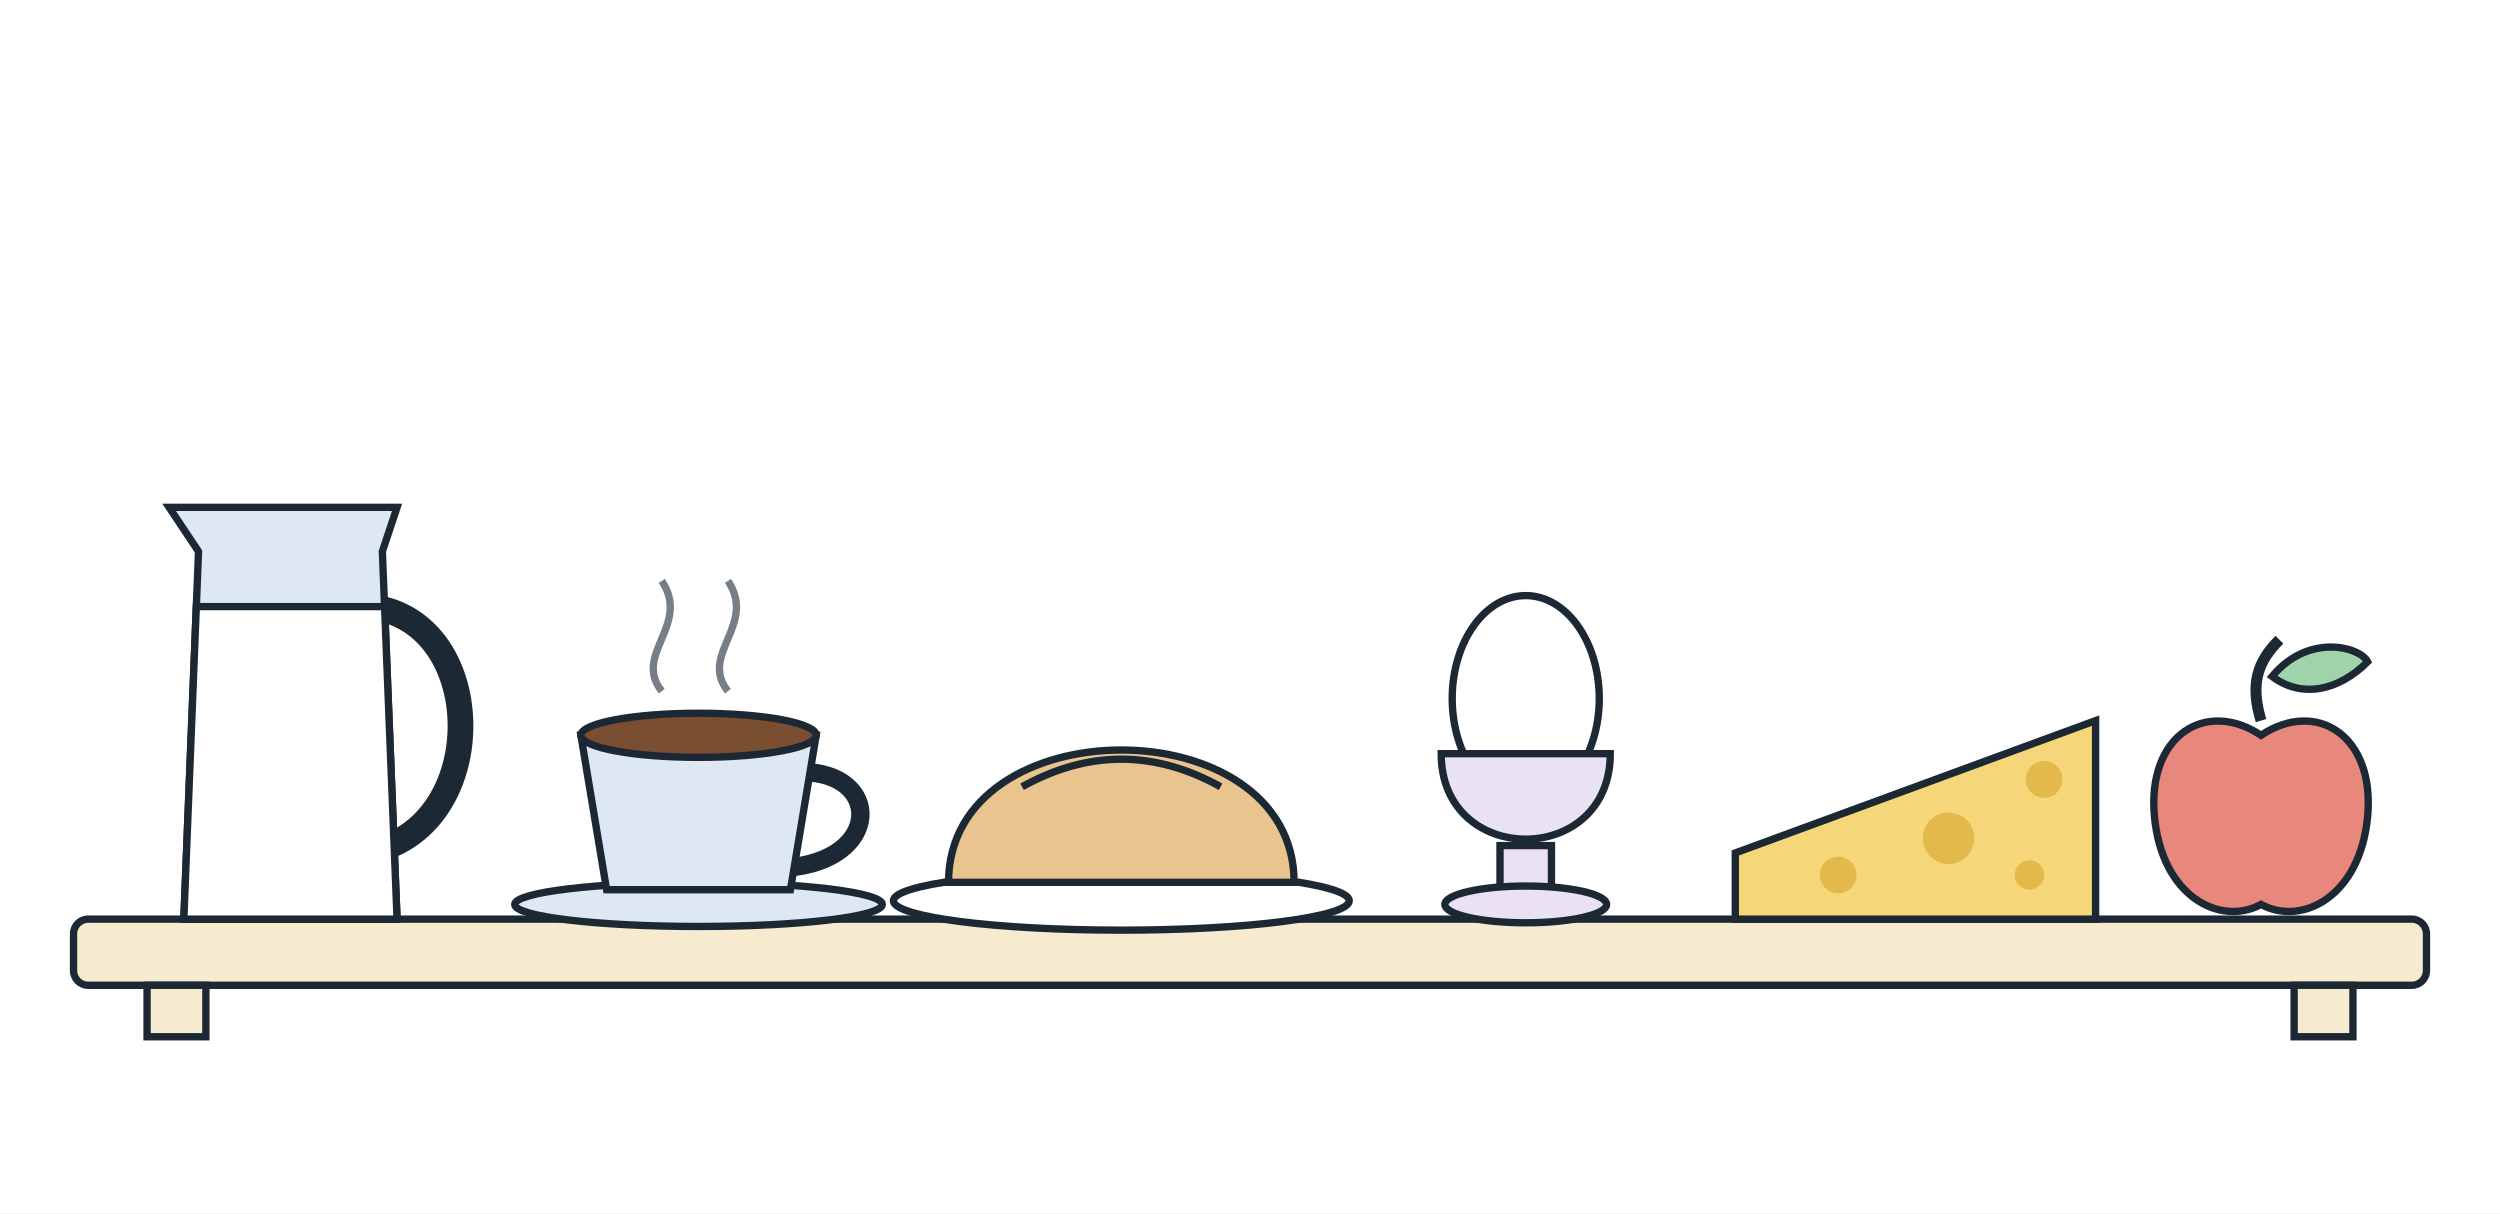
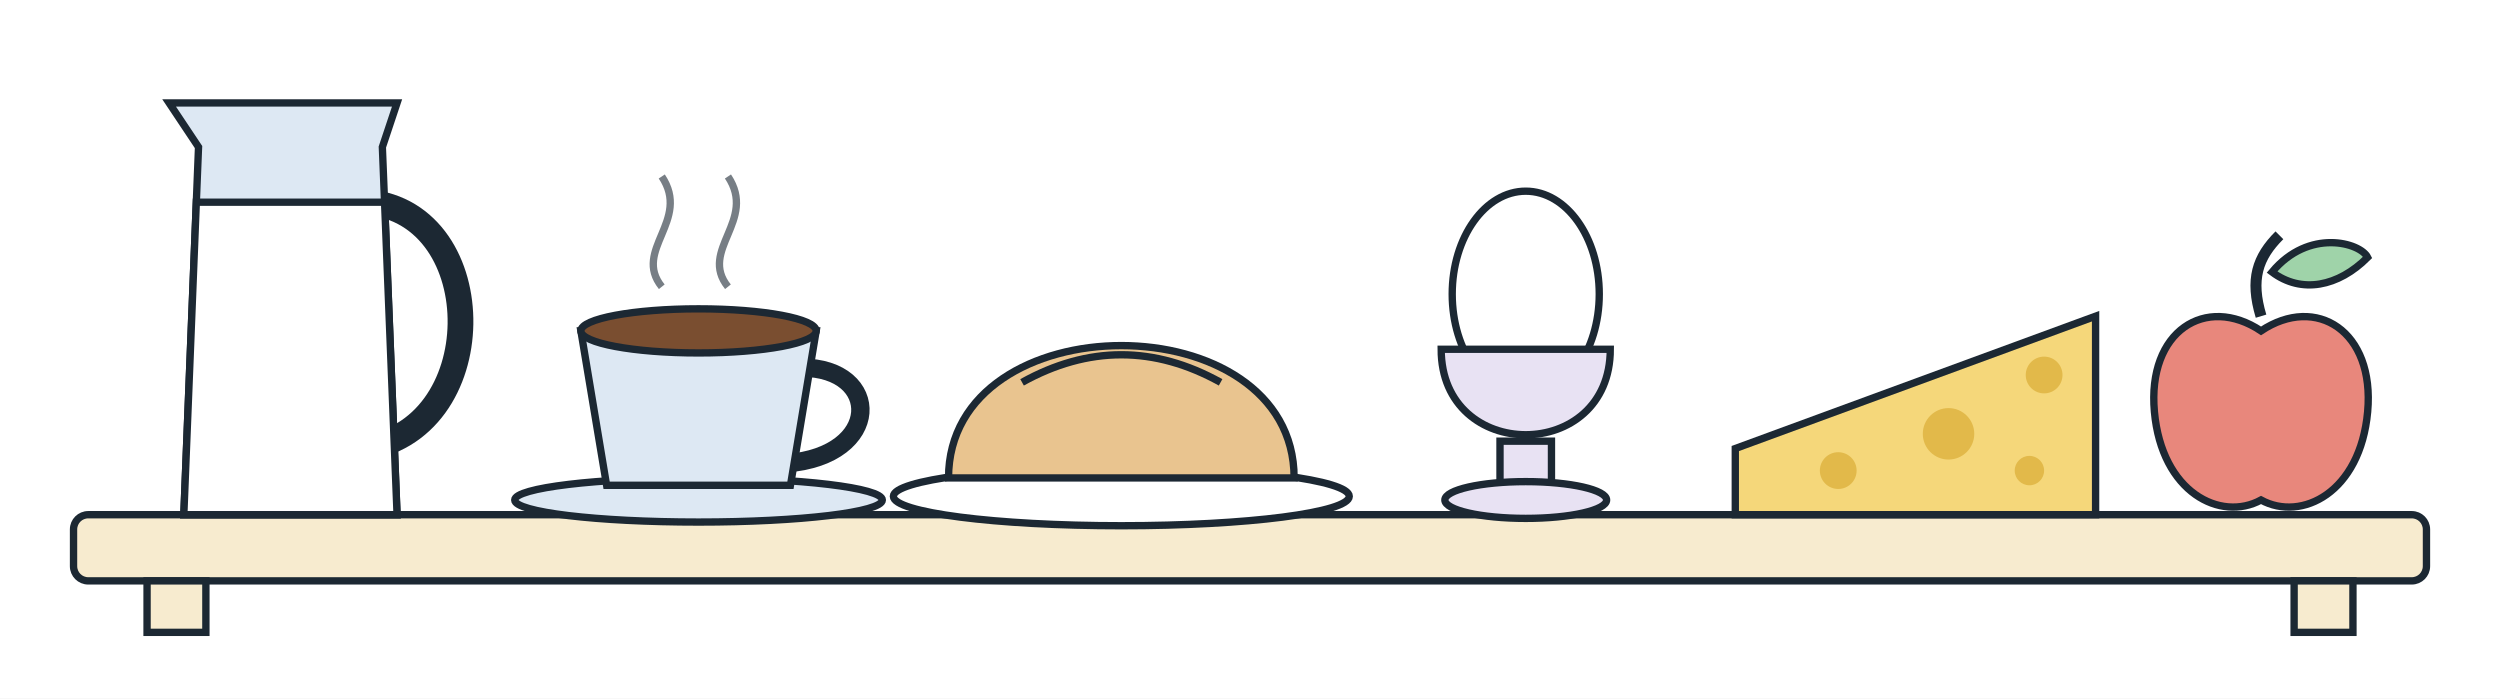
- <svg xmlns="http://www.w3.org/2000/svg" viewBox="0 0 680 330" width="680" height="330" font-family="sans-serif" font-size="16" fill="#1c2833">
-   <rect y="0" width="680" height="330" fill="#ffffff" />
+ <svg xmlns="http://www.w3.org/2000/svg" viewBox="0 110 680 190" width="680" height="190" font-family="sans-serif" font-size="16" fill="#1c2833">
+   <rect y="110" width="680" height="190" fill="#ffffff" />
  <rect x="20" y="250" width="640" height="18" rx="4" fill="#f7ebcf" stroke="#1c2833" stroke-width="2" />
  <rect x="40" y="268" width="16" height="14" fill="#f7ebcf" stroke="#1c2833" stroke-width="2" />
  <rect x="624" y="268" width="16" height="14" fill="#f7ebcf" stroke="#1c2833" stroke-width="2" />
  <path d="M100 165 C134 168 134 228 98 232" fill="none" stroke="#1c2833" stroke-width="7" />
  <path d="M50 250 L54 150 L46 138 L108 138 L104 150 L108 250 Z" fill="#dde8f3" stroke="#1c2833" stroke-width="2" />
  <path d="M53.4 165 L104.6 165 L108 250 L50 250 Z" fill="#ffffff" stroke="#1c2833" stroke-width="2" />
  <path d="M53 165 L105 165" stroke="#1c2833" stroke-width="1.5" stroke-dasharray="4 3" />
  <ellipse cx="190" cy="246" rx="50" ry="6" fill="#dde8f3" stroke="#1c2833" stroke-width="2" />
  <path d="M218 210 C240 210 240 234 214 236" fill="none" stroke="#1c2833" stroke-width="5" />
  <path d="M158 200 L165 242 L215 242 L222 200 Z" fill="#dde8f3" stroke="#1c2833" stroke-width="2" />
  <ellipse cx="190" cy="200" rx="32" ry="6" fill="#7a4e30" stroke="#1c2833" stroke-width="2" />
  <path d="M180 188 C172 178 188 170 180 158" fill="none" stroke="#1c2833" stroke-width="2" opacity="0.6" />
  <path d="M198 188 C190 178 206 170 198 158" fill="none" stroke="#1c2833" stroke-width="2" opacity="0.6" />
  <ellipse cx="305" cy="245" rx="62" ry="8" fill="#ffffff" stroke="#1c2833" stroke-width="2" />
  <path d="M258 240 C258 192 352 192 352 240 Z" fill="#e9c48f" stroke="#1c2833" stroke-width="2" />
  <path d="M278 214 C296 204 314 204 332 214" fill="none" stroke="#1c2833" stroke-width="2" />
  <ellipse cx="415" cy="190" rx="20" ry="28" fill="#ffffff" stroke="#1c2833" stroke-width="2" />
  <path d="M392 205 C392 236 438 236 438 205 Z" fill="#e8e2f3" stroke="#1c2833" stroke-width="2" />
  <rect x="408" y="230" width="14" height="14" fill="#e8e2f3" stroke="#1c2833" stroke-width="2" />
  <ellipse cx="415" cy="246" rx="22" ry="5" fill="#e8e2f3" stroke="#1c2833" stroke-width="2" />
  <path d="M472 250 L570 250 L570 196 L472 232 Z" fill="#f5d77a" stroke="#1c2833" stroke-width="2" />
  <circle cx="500" cy="238" r="5" fill="#e2b94a" />
  <circle cx="530" cy="228" r="7" fill="#e2b94a" />
  <circle cx="552" cy="238" r="4" fill="#e2b94a" />
  <circle cx="556" cy="212" r="5" fill="#e2b94a" />
  <path d="M615 196 C612 186 614 180 620 174" fill="none" stroke="#1c2833" stroke-width="3" />
  <path d="M618 184 C628 172 642 176 644 180 C636 188 626 190 618 184 Z" fill="#9fd3a9" stroke="#1c2833" stroke-width="2" />
  <path d="M615 200 C600 190 584 200 586 222 C588 244 604 252 615 246 C626 252 642 244 644 222 C646 200 630 190 615 200 Z" fill="#e8877c" stroke="#1c2833" stroke-width="2" />
</svg>
